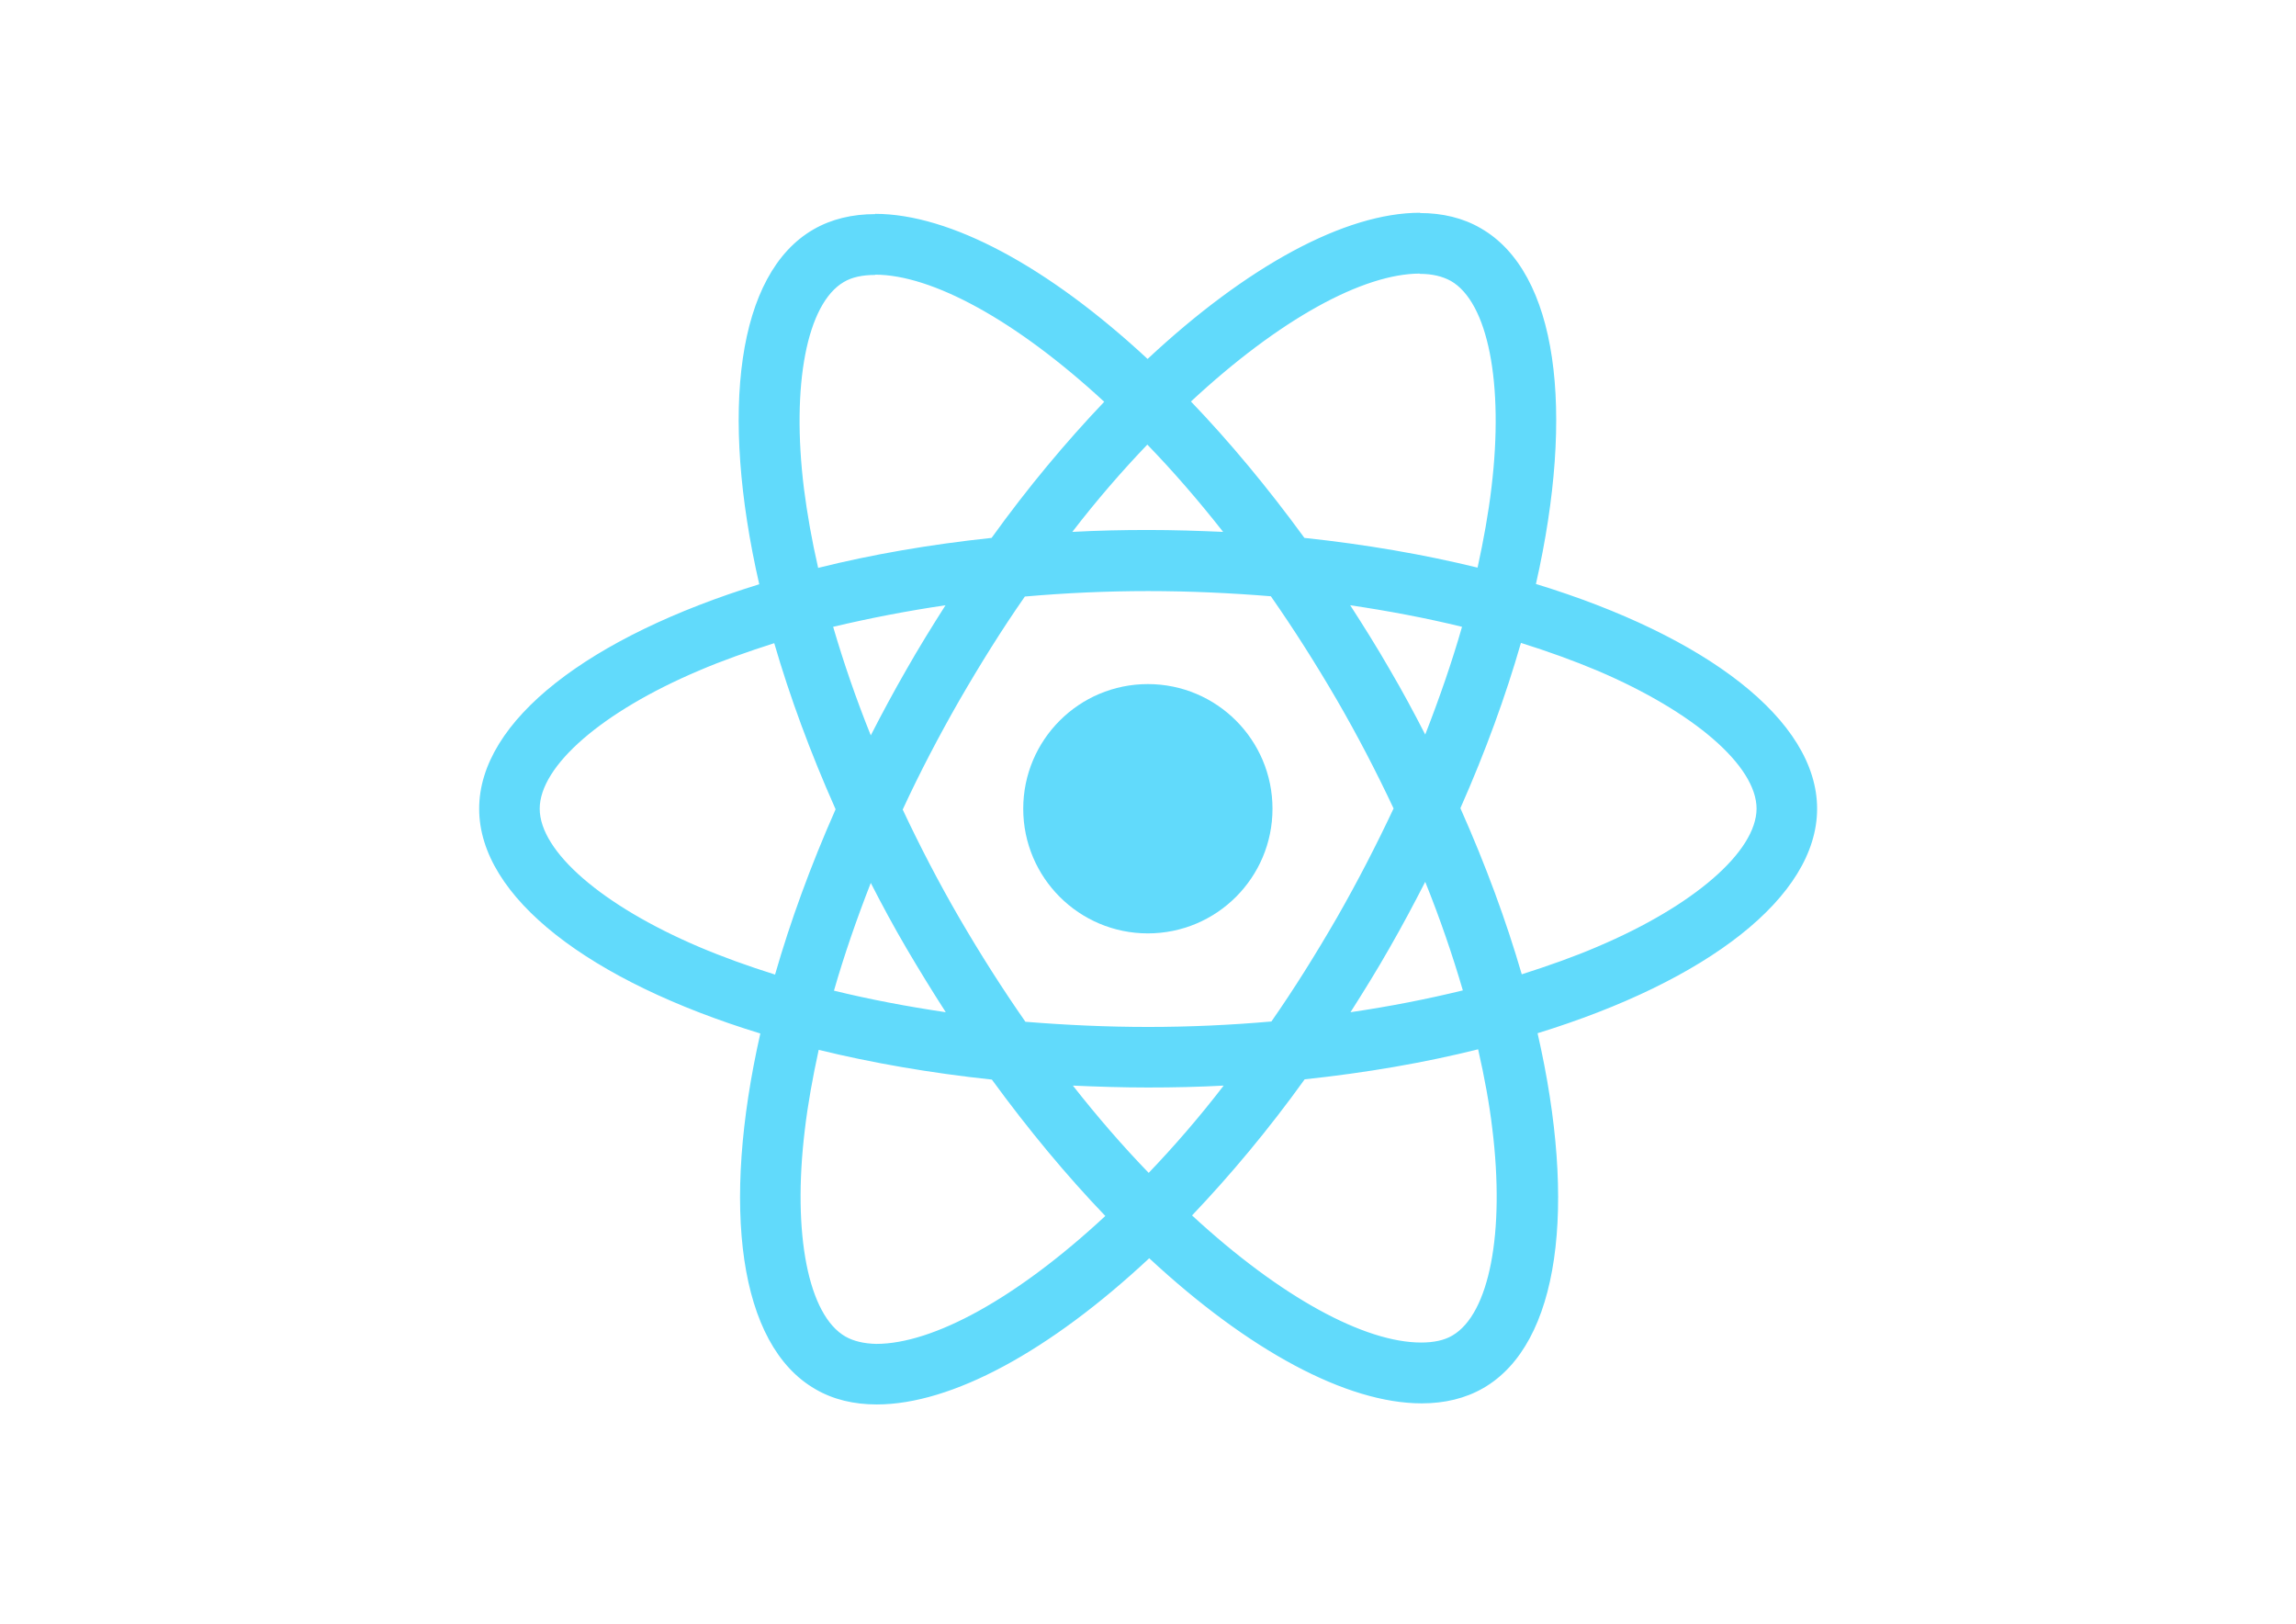
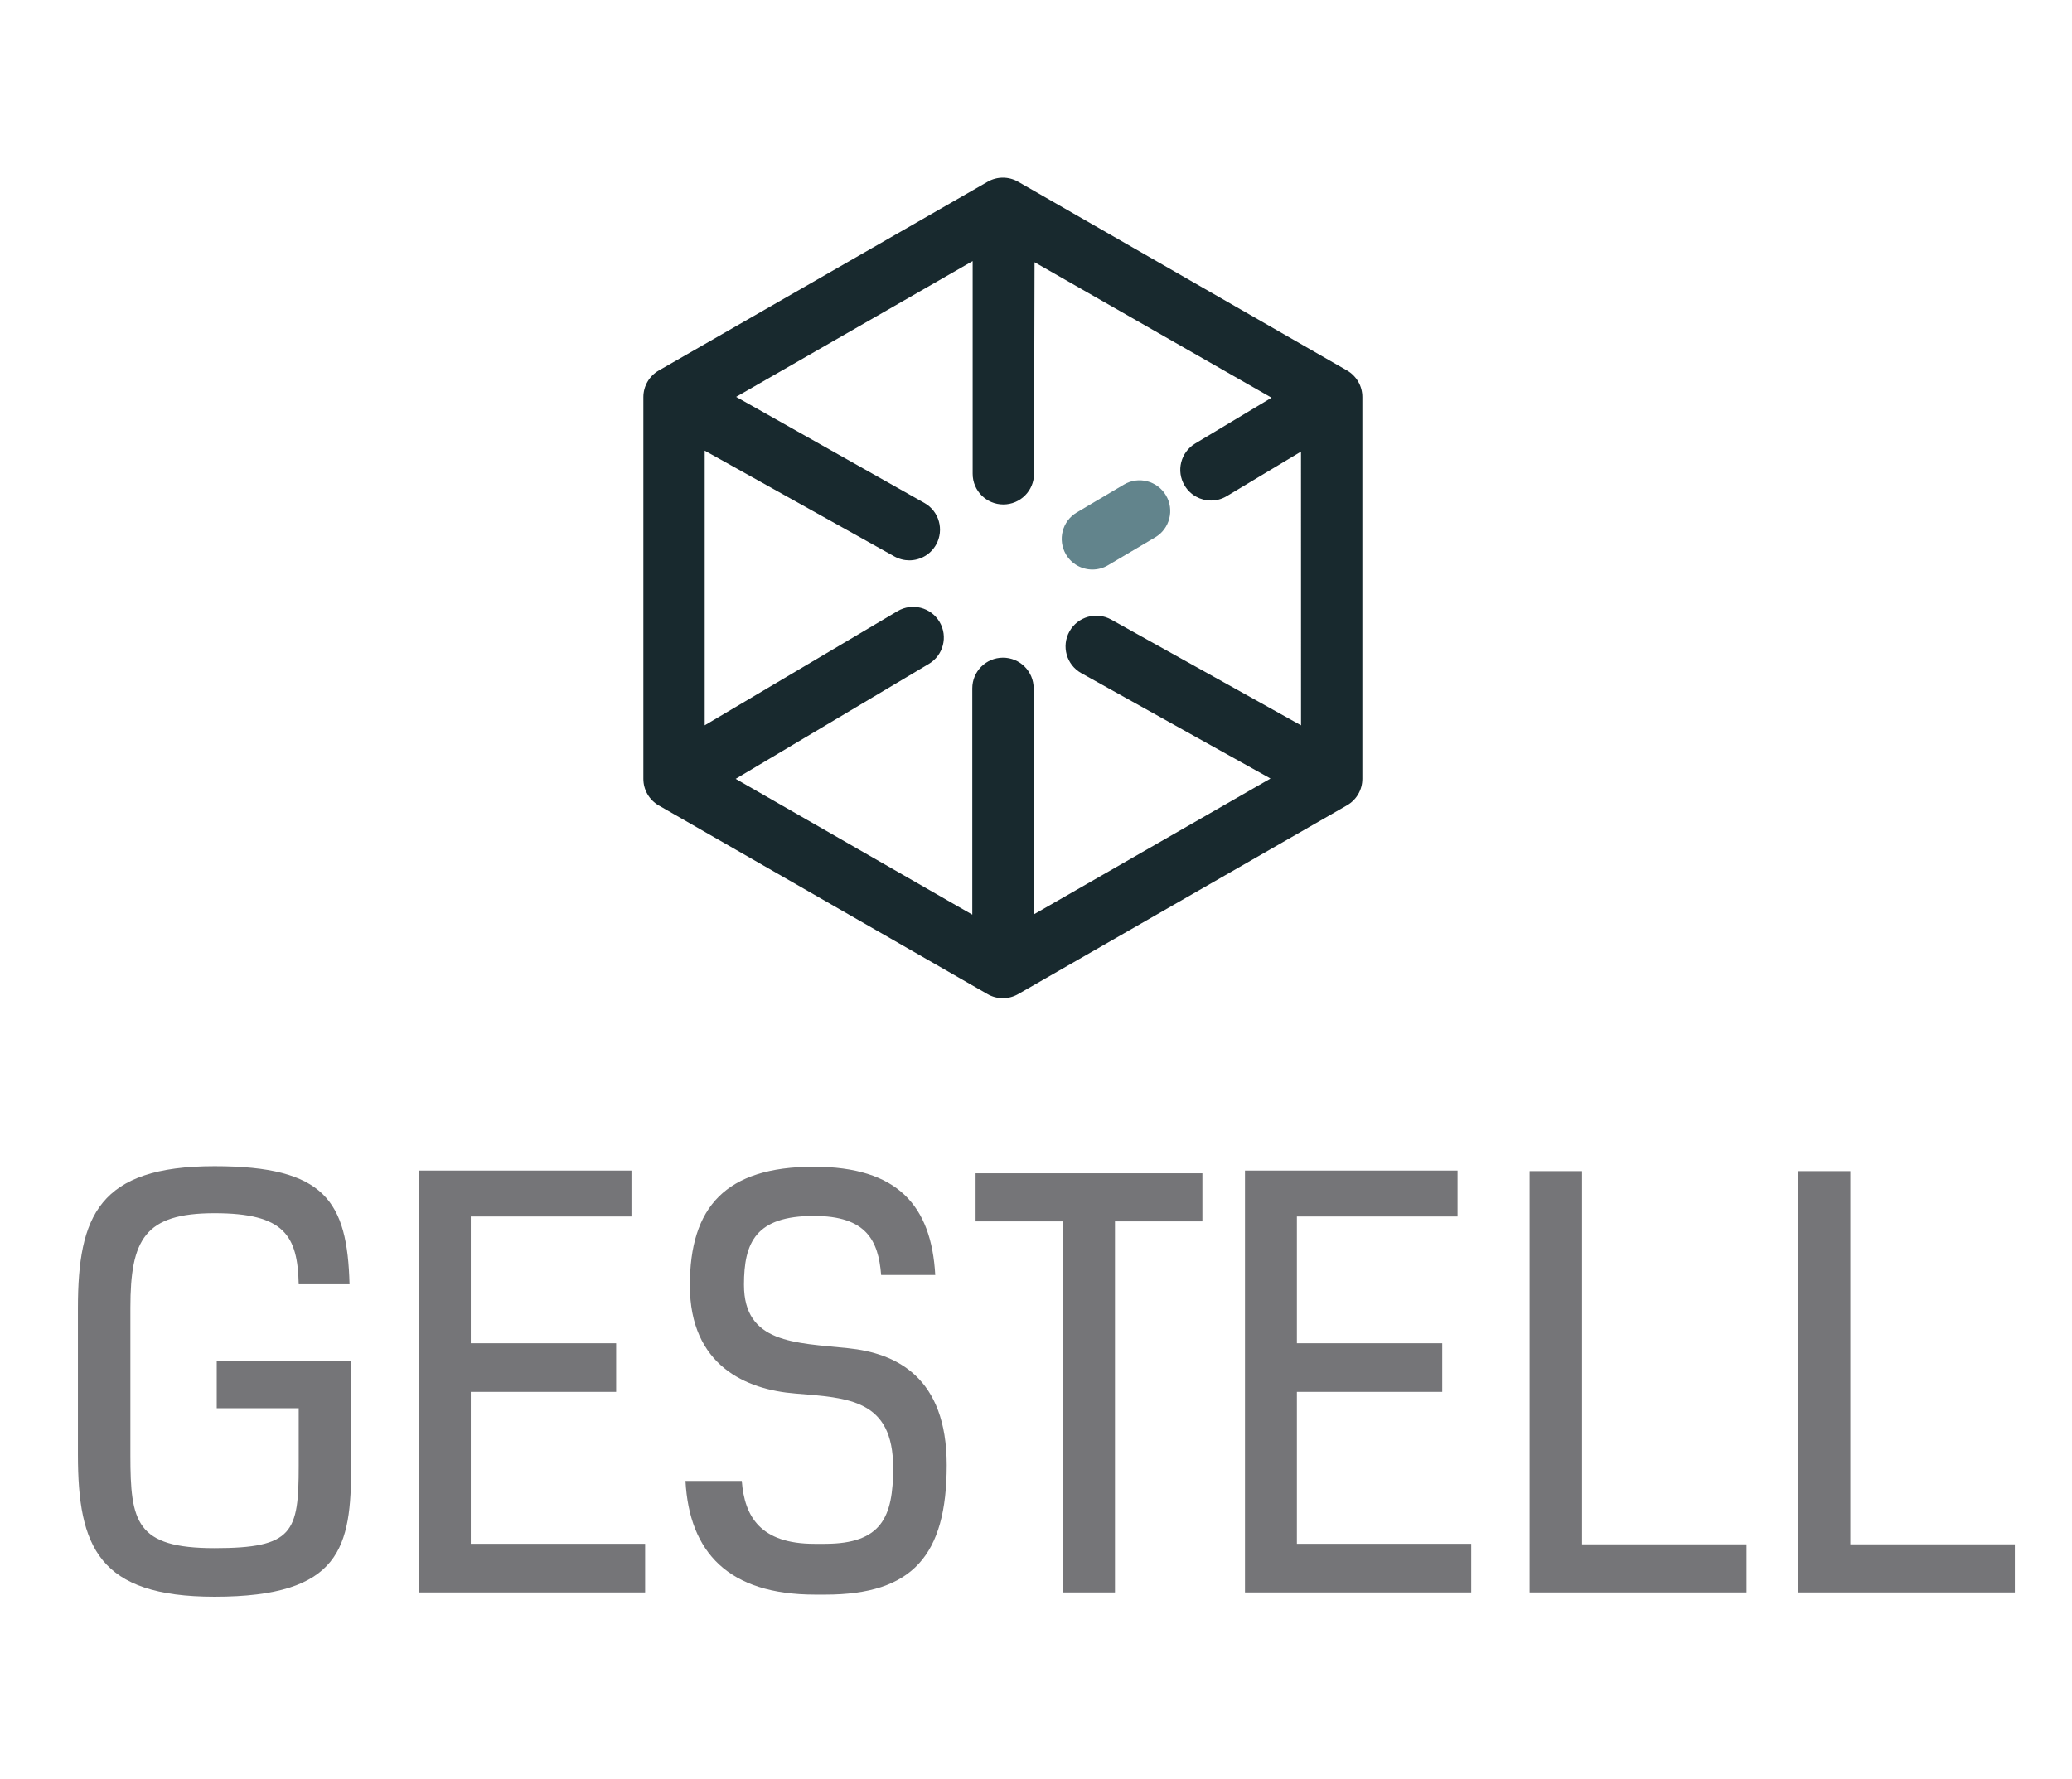
- <svg xmlns="http://www.w3.org/2000/svg" viewBox="0 0 841.9 595.3">
-   <g fill="#61DAFB">
-     <path d="M666.3 296.5c0-32.5-40.7-63.3-103.1-82.4 14.4-63.6 8-114.2-20.2-130.4-6.5-3.8-14.1-5.6-22.4-5.6v22.3c4.6 0 8.3.9 11.4 2.6 13.6 7.8 19.5 37.5 14.9 75.7-1.1 9.4-2.9 19.3-5.1 29.4-19.6-4.8-41-8.5-63.5-10.9-13.5-18.5-27.5-35.3-41.6-50 32.6-30.3 63.2-46.9 84-46.9V78c-27.5 0-63.5 19.6-99.9 53.6-36.4-33.8-72.4-53.2-99.9-53.2v22.3c20.7 0 51.4 16.5 84 46.6-14 14.7-28 31.4-41.3 49.9-22.6 2.4-44 6.1-63.6 11-2.3-10-4-19.7-5.2-29-4.7-38.2 1.1-67.9 14.6-75.8 3-1.8 6.9-2.6 11.5-2.6V78.5c-8.4 0-16 1.8-22.6 5.6-28.1 16.2-34.4 66.7-19.9 130.1-62.2 19.2-102.7 49.9-102.7 82.3 0 32.5 40.7 63.3 103.1 82.4-14.4 63.6-8 114.2 20.2 130.4 6.5 3.8 14.1 5.6 22.5 5.6 27.5 0 63.5-19.6 99.9-53.6 36.4 33.8 72.4 53.2 99.9 53.2 8.4 0 16-1.8 22.6-5.6 28.1-16.2 34.4-66.7 19.9-130.1 62-19.1 102.5-49.9 102.5-82.3zm-130.2-66.7c-3.7 12.9-8.3 26.2-13.5 39.5-4.1-8-8.4-16-13.1-24-4.6-8-9.5-15.8-14.4-23.4 14.2 2.1 27.9 4.7 41 7.9zm-45.8 106.5c-7.8 13.5-15.8 26.3-24.1 38.2-14.9 1.3-30 2-45.2 2-15.1 0-30.2-.7-45-1.9-8.3-11.9-16.4-24.6-24.2-38-7.6-13.1-14.5-26.4-20.8-39.8 6.2-13.4 13.2-26.8 20.7-39.9 7.8-13.5 15.8-26.3 24.1-38.2 14.9-1.3 30-2 45.2-2 15.1 0 30.2.7 45 1.9 8.3 11.9 16.4 24.6 24.2 38 7.6 13.1 14.5 26.4 20.8 39.8-6.3 13.4-13.2 26.8-20.7 39.9zm32.3-13c5.4 13.4 10 26.8 13.8 39.8-13.1 3.2-26.9 5.9-41.2 8 4.9-7.7 9.8-15.6 14.4-23.7 4.6-8 8.9-16.1 13-24.1zM421.2 430c-9.3-9.6-18.6-20.3-27.8-32 9 .4 18.2.7 27.5.7 9.4 0 18.7-.2 27.8-.7-9 11.7-18.3 22.4-27.5 32zm-74.4-58.9c-14.2-2.1-27.9-4.7-41-7.9 3.7-12.9 8.3-26.2 13.5-39.5 4.1 8 8.4 16 13.1 24 4.7 8 9.5 15.8 14.4 23.4zM420.7 163c9.3 9.6 18.6 20.3 27.8 32-9-.4-18.2-.7-27.5-.7-9.4 0-18.7.2-27.8.7 9-11.7 18.3-22.4 27.5-32zm-74 58.9c-4.9 7.7-9.8 15.6-14.4 23.7-4.6 8-8.9 16-13 24-5.4-13.4-10-26.8-13.8-39.8 13.1-3.1 26.9-5.8 41.2-7.9zm-90.5 125.2c-35.4-15.1-58.3-34.9-58.3-50.6 0-15.7 22.9-35.6 58.3-50.6 8.6-3.7 18-7 27.7-10.1 5.7 19.6 13.2 40 22.5 60.9-9.2 20.8-16.6 41.1-22.2 60.6-9.9-3.1-19.3-6.5-28-10.2zM310 490c-13.6-7.8-19.5-37.5-14.9-75.7 1.1-9.4 2.9-19.3 5.1-29.4 19.6 4.8 41 8.5 63.5 10.9 13.5 18.5 27.5 35.3 41.6 50-32.6 30.3-63.2 46.9-84 46.9-4.5-.1-8.3-1-11.3-2.7zm237.2-76.2c4.7 38.2-1.1 67.9-14.6 75.8-3 1.8-6.9 2.6-11.5 2.6-20.7 0-51.4-16.5-84-46.6 14-14.7 28-31.4 41.3-49.9 22.6-2.4 44-6.1 63.6-11 2.3 10.1 4.1 19.8 5.2 29.1zm38.5-66.7c-8.6 3.7-18 7-27.7 10.1-5.7-19.6-13.2-40-22.5-60.9 9.2-20.8 16.6-41.1 22.2-60.6 9.9 3.1 19.3 6.5 28.1 10.2 35.4 15.1 58.3 34.9 58.3 50.6-.1 15.7-23 35.6-58.4 50.6zM320.8 78.4z" />
-     <circle cx="420.9" cy="296.5" r="45.7" />
-     <path d="M520.5 78.1z" />
+ <svg xmlns="http://www.w3.org/2000/svg" xmlns:xlink="http://www.w3.org/1999/xlink" version="1.1" id="Capa_1" x="0px" y="0px" width="112.926px" height="96.975px" viewBox="0 0 112.926 96.975" enable-background="new 0 0 112.926 96.975" xml:space="preserve">
+   <g>
+     <g>
+       <defs>
+         <rect id="SVGID_1_" y="0" width="112.926" height="96.975" />
+       </defs>
+       <clipPath id="SVGID_2_">
+         <use xlink:href="#SVGID_1_" overflow="visible" />
+       </clipPath>
+       <path clip-path="url(#SVGID_2_)" fill="#18292E" d="M54.656,54.417c-0.288,0-0.575-0.074-0.833-0.223L35.904,43.909    c-0.52-0.3-0.84-0.852-0.84-1.451v-20.81c0-0.598,0.32-1.151,0.84-1.449l17.922-10.29c0.516-0.297,1.15-0.297,1.665,0    l17.919,10.285c0.521,0.3,0.84,0.853,0.84,1.45v20.81c0,0.599-0.319,1.15-0.84,1.449L55.488,54.195    C55.231,54.342,54.943,54.417,54.656,54.417 M70.902,24.621l-4.042,2.425c-0.271,0.162-0.566,0.239-0.859,0.239    c-0.566,0-1.121-0.29-1.435-0.813c-0.478-0.792-0.219-1.819,0.573-2.294l4.162-2.497l-12.917-7.385l-0.029,11.531    c0,0.924-0.749,1.672-1.672,1.672c-0.924,0-1.672-0.748-1.672-1.672V14.238h-0.009l-12.882,7.397l10.253,5.778    c0.807,0.448,1.096,1.467,0.647,2.273c-0.306,0.549-0.875,0.859-1.462,0.859c-0.276,0-0.555-0.069-0.813-0.212l-10.338-5.767    V39.54l10.511-6.225c0.795-0.47,1.82-0.206,2.29,0.589c0.469,0.796,0.206,1.82-0.589,2.29l-10.525,6.264l12.889,7.398h0.008    V37.524c0-0.923,0.748-1.672,1.672-1.672s1.672,0.749,1.672,1.672v12.327h0.002l12.893-7.402l0.006-0.013l-10.303-5.74    c-0.807-0.449-1.098-1.468-0.646-2.274c0.448-0.806,1.467-1.096,2.274-0.647l10.347,5.766l-0.002-14.918H70.902z" />
+     </g>
+     <g>
+       <defs>
+         <rect id="SVGID_3_" y="0" width="112.926" height="96.975" />
+       </defs>
+       <clipPath id="SVGID_4_">
+         <use xlink:href="#SVGID_3_" overflow="visible" />
+       </clipPath>
+       <path clip-path="url(#SVGID_4_)" fill="#62848C" d="M59.538,31.046c-0.572,0-1.129-0.293-1.44-0.821    c-0.47-0.796-0.206-1.821,0.588-2.291l2.569-1.519c0.795-0.471,1.82-0.206,2.291,0.589c0.471,0.794,0.207,1.82-0.59,2.29    l-2.568,1.519C60.12,30.971,59.827,31.046,59.538,31.046" />
+     </g>
+     <g>
+       <defs>
+         <rect id="SVGID_5_" y="0" width="112.926" height="96.975" />
+       </defs>
+       <clipPath id="SVGID_6_">
+         <use xlink:href="#SVGID_5_" overflow="visible" />
+       </clipPath>
+       <path clip-path="url(#SVGID_6_)" fill="#757578" d="M16.28,70.01c-0.06-2.65-0.774-3.872-4.587-3.872    c-3.812,0-4.587,1.43-4.587,5.153v8.041c0,3.635,0.298,5.063,4.587,5.063s4.587-0.863,4.587-4.498v-3.127h-4.468v-2.563h7.327    v5.688c0,4.438-0.536,7.148-7.446,7.148c-6.314,0-7.446-2.711-7.446-7.744V71.32c0-5.033,1.132-7.744,7.446-7.744    c6.017,0,7.238,1.905,7.357,6.434L16.28,70.01L16.28,70.01z" />
+     </g>
+     <g>
+       <defs>
+         <rect id="SVGID_7_" y="0" width="112.926" height="96.975" />
+       </defs>
+       <clipPath id="SVGID_8_">
+         <use xlink:href="#SVGID_7_" overflow="visible" />
+       </clipPath>
+       <polygon clip-path="url(#SVGID_8_)" fill="#757578" points="34.415,63.815 34.415,66.317 25.658,66.317 25.658,73.227     33.581,73.227 33.581,75.877 25.658,75.877 25.658,84.159 35.16,84.159 35.16,86.809 22.829,86.809 22.829,63.815   " />
+     </g>
+     <g>
+       <defs>
+         <rect id="SVGID_9_" y="0" width="112.926" height="96.975" />
+       </defs>
+       <clipPath id="SVGID_10_">
+         <use xlink:href="#SVGID_9_" overflow="visible" />
+       </clipPath>
+       <path clip-path="url(#SVGID_10_)" fill="#757578" d="M48.023,69.504c-0.149-1.877-0.804-3.217-3.664-3.217    c-3.187,0-3.812,1.459-3.812,3.752c0,3.188,2.77,3.157,5.659,3.455c2.651,0.269,5.391,1.579,5.391,6.375    c0,4.942-1.876,7.059-6.612,7.059h-0.566c-4.706,0-6.851-2.293-7.059-6.195h3.068c0.149,1.937,1.012,3.427,3.961,3.427h0.566    c3.098,0,3.723-1.46,3.723-4.142c0-3.753-2.472-3.813-5.331-4.051c-2.681-0.209-5.749-1.521-5.749-5.897    c0-4.259,1.936-6.464,6.761-6.464c4.558,0,6.404,2.115,6.613,5.898H48.023z" />
+     </g>
+     <g>
+       <defs>
+         <rect id="SVGID_11_" y="0" width="112.926" height="96.975" />
+       </defs>
+       <clipPath id="SVGID_12_">
+         <use xlink:href="#SVGID_11_" overflow="visible" />
+       </clipPath>
+       <polygon clip-path="url(#SVGID_12_)" fill="#757578" points="60.767,66.584 60.767,86.809 57.937,86.809 57.937,66.584     53.171,66.584 53.171,63.963 65.532,63.963 65.532,66.584   " />
+     </g>
+     <g>
+       <defs>
+         <rect id="SVGID_13_" y="0" width="112.926" height="96.975" />
+       </defs>
+       <clipPath id="SVGID_14_">
+         <use xlink:href="#SVGID_13_" overflow="visible" />
+       </clipPath>
+       <polygon clip-path="url(#SVGID_14_)" fill="#757578" points="79.438,63.815 79.438,66.317 70.682,66.317 70.682,73.227     78.604,73.227 78.604,75.877 70.682,75.877 70.682,84.159 80.184,84.159 80.184,86.809 67.853,86.809 67.853,63.815   " />
+     </g>
+     <g>
+       <defs>
+         <rect id="SVGID_15_" y="0" width="112.926" height="96.975" />
+       </defs>
+       <clipPath id="SVGID_16_">
+         <use xlink:href="#SVGID_15_" overflow="visible" />
+       </clipPath>
+       <polygon clip-path="url(#SVGID_16_)" fill="#757578" points="83.366,86.809 83.366,63.845 86.225,63.845 86.225,84.188     95.19,84.188 95.19,86.809   " />
+     </g>
+     <g>
+       <defs>
+         <rect id="SVGID_17_" y="0" width="112.926" height="96.975" />
+       </defs>
+       <clipPath id="SVGID_18_">
+         <use xlink:href="#SVGID_17_" overflow="visible" />
+       </clipPath>
+       <polygon clip-path="url(#SVGID_18_)" fill="#757578" points="97.987,86.809 97.987,63.845 100.846,63.845 100.846,84.188     109.812,84.188 109.812,86.809   " />
+     </g>
  </g>
</svg>
